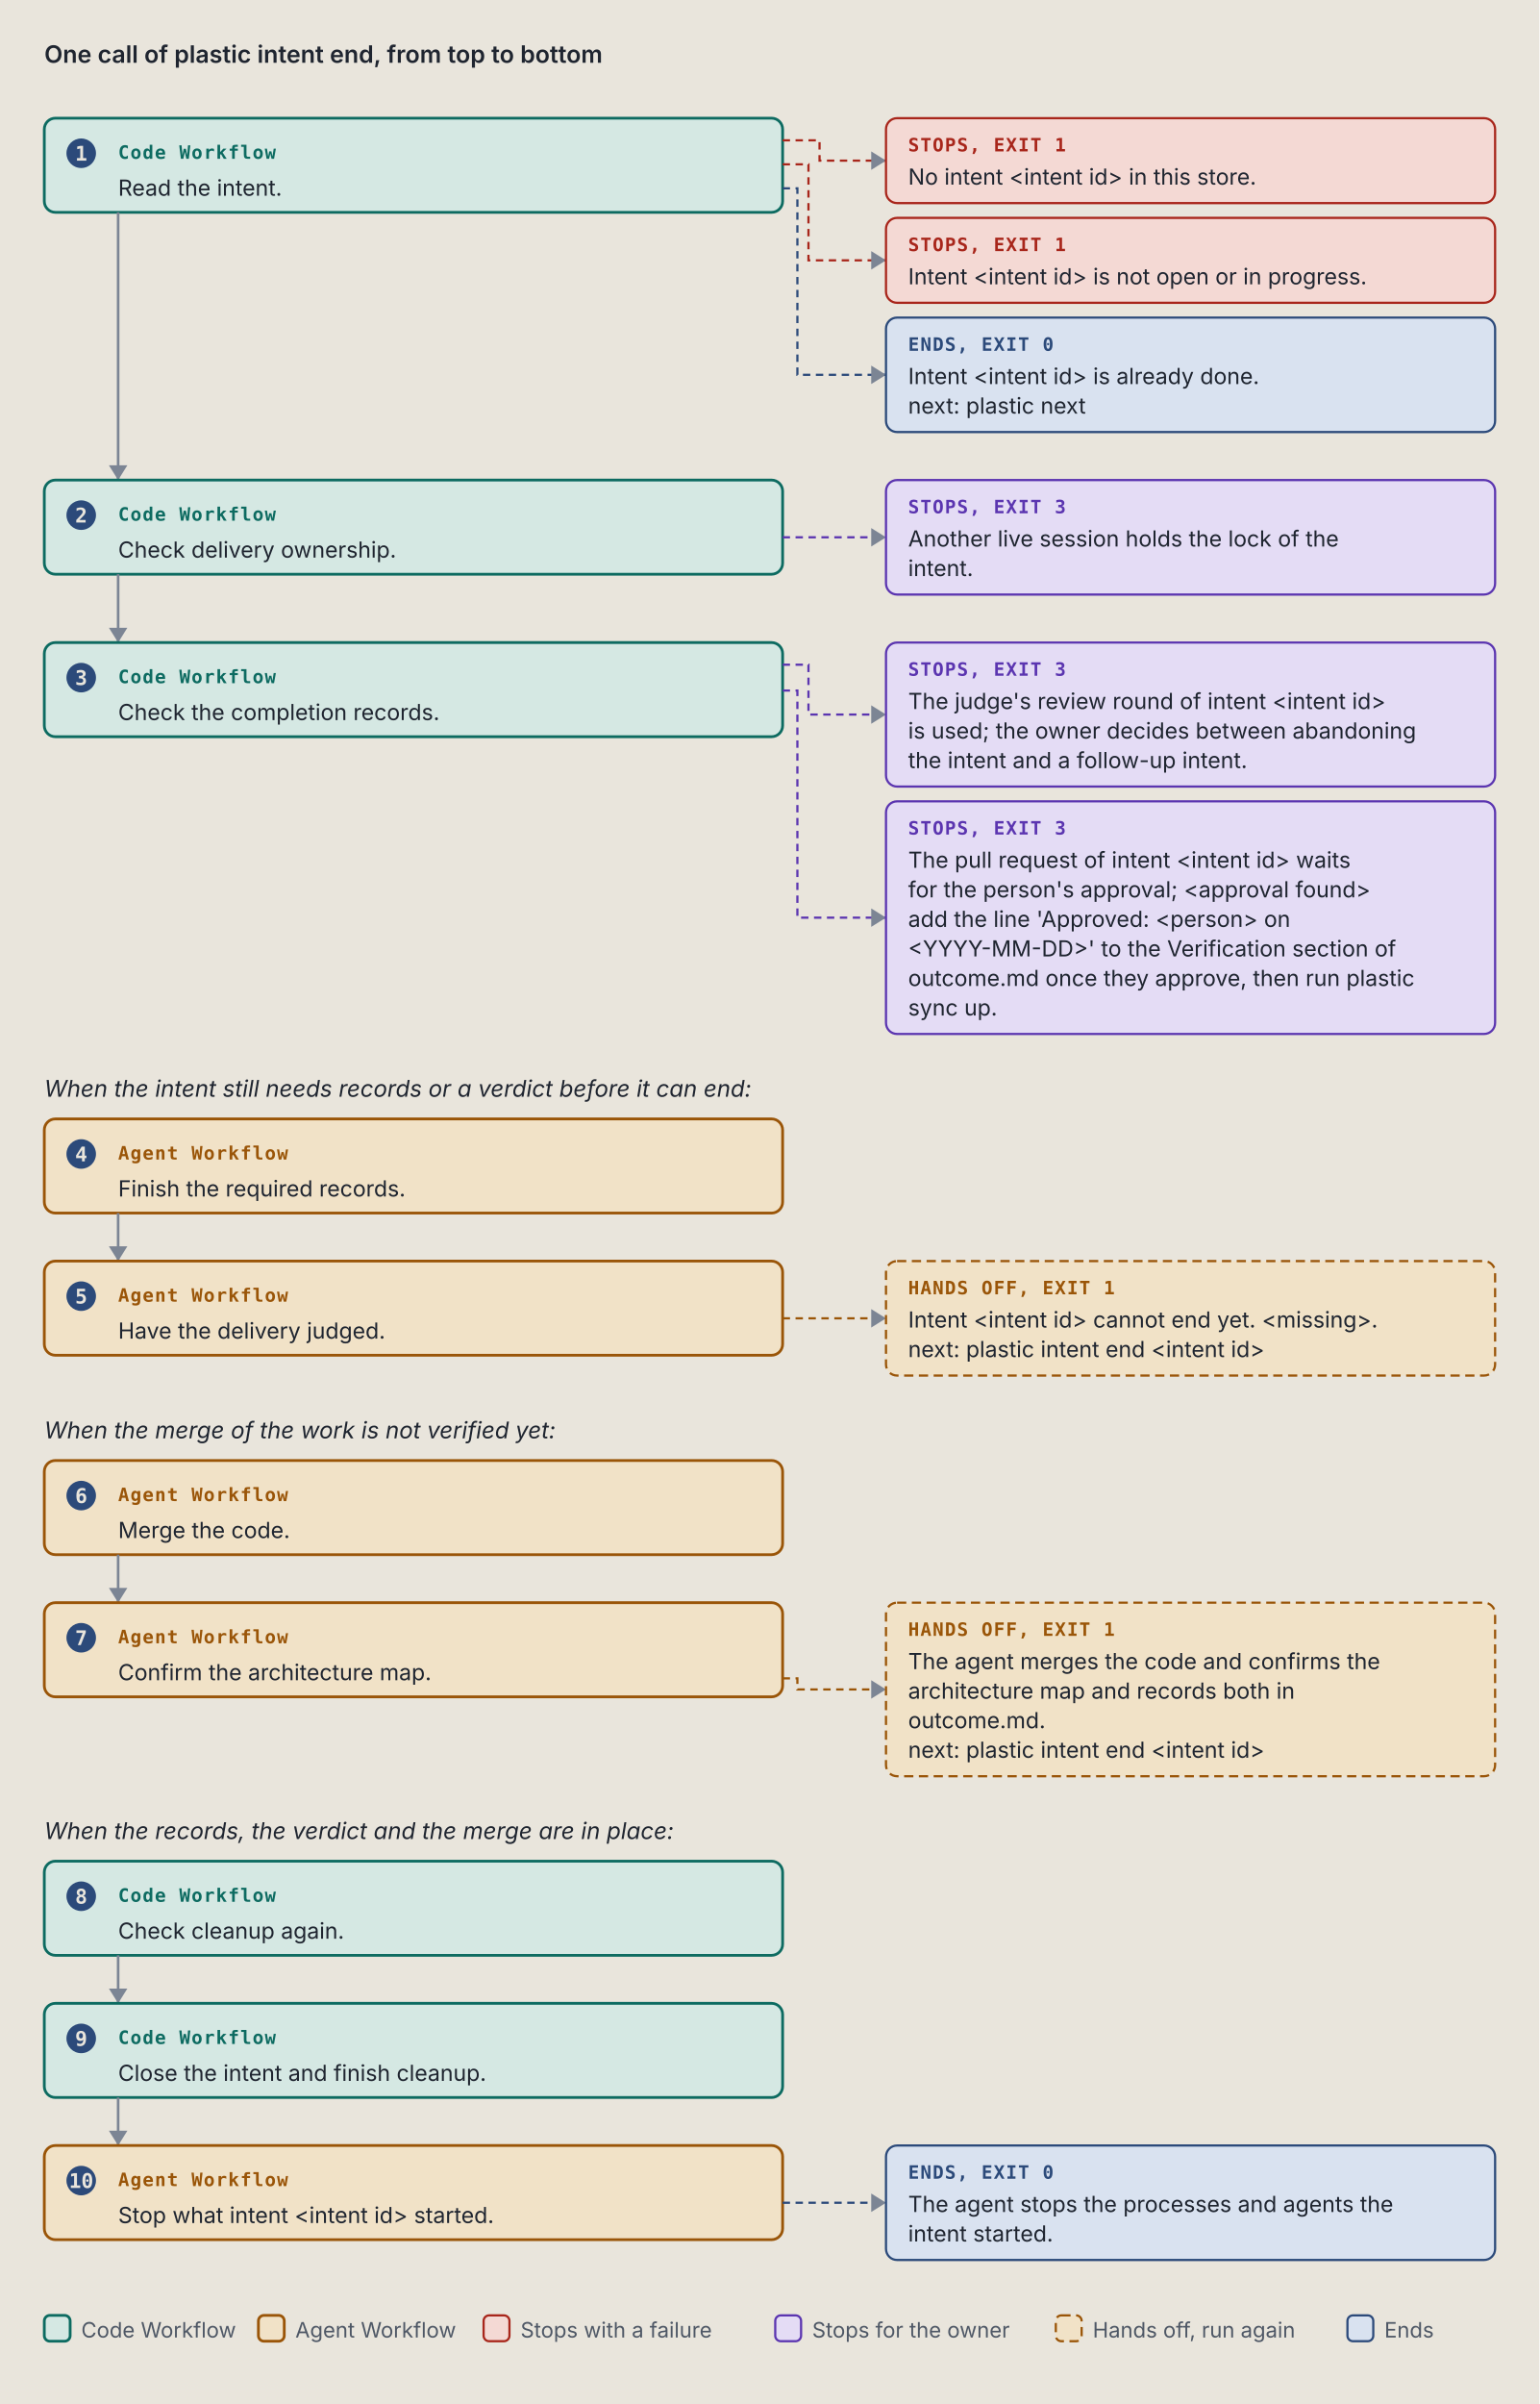
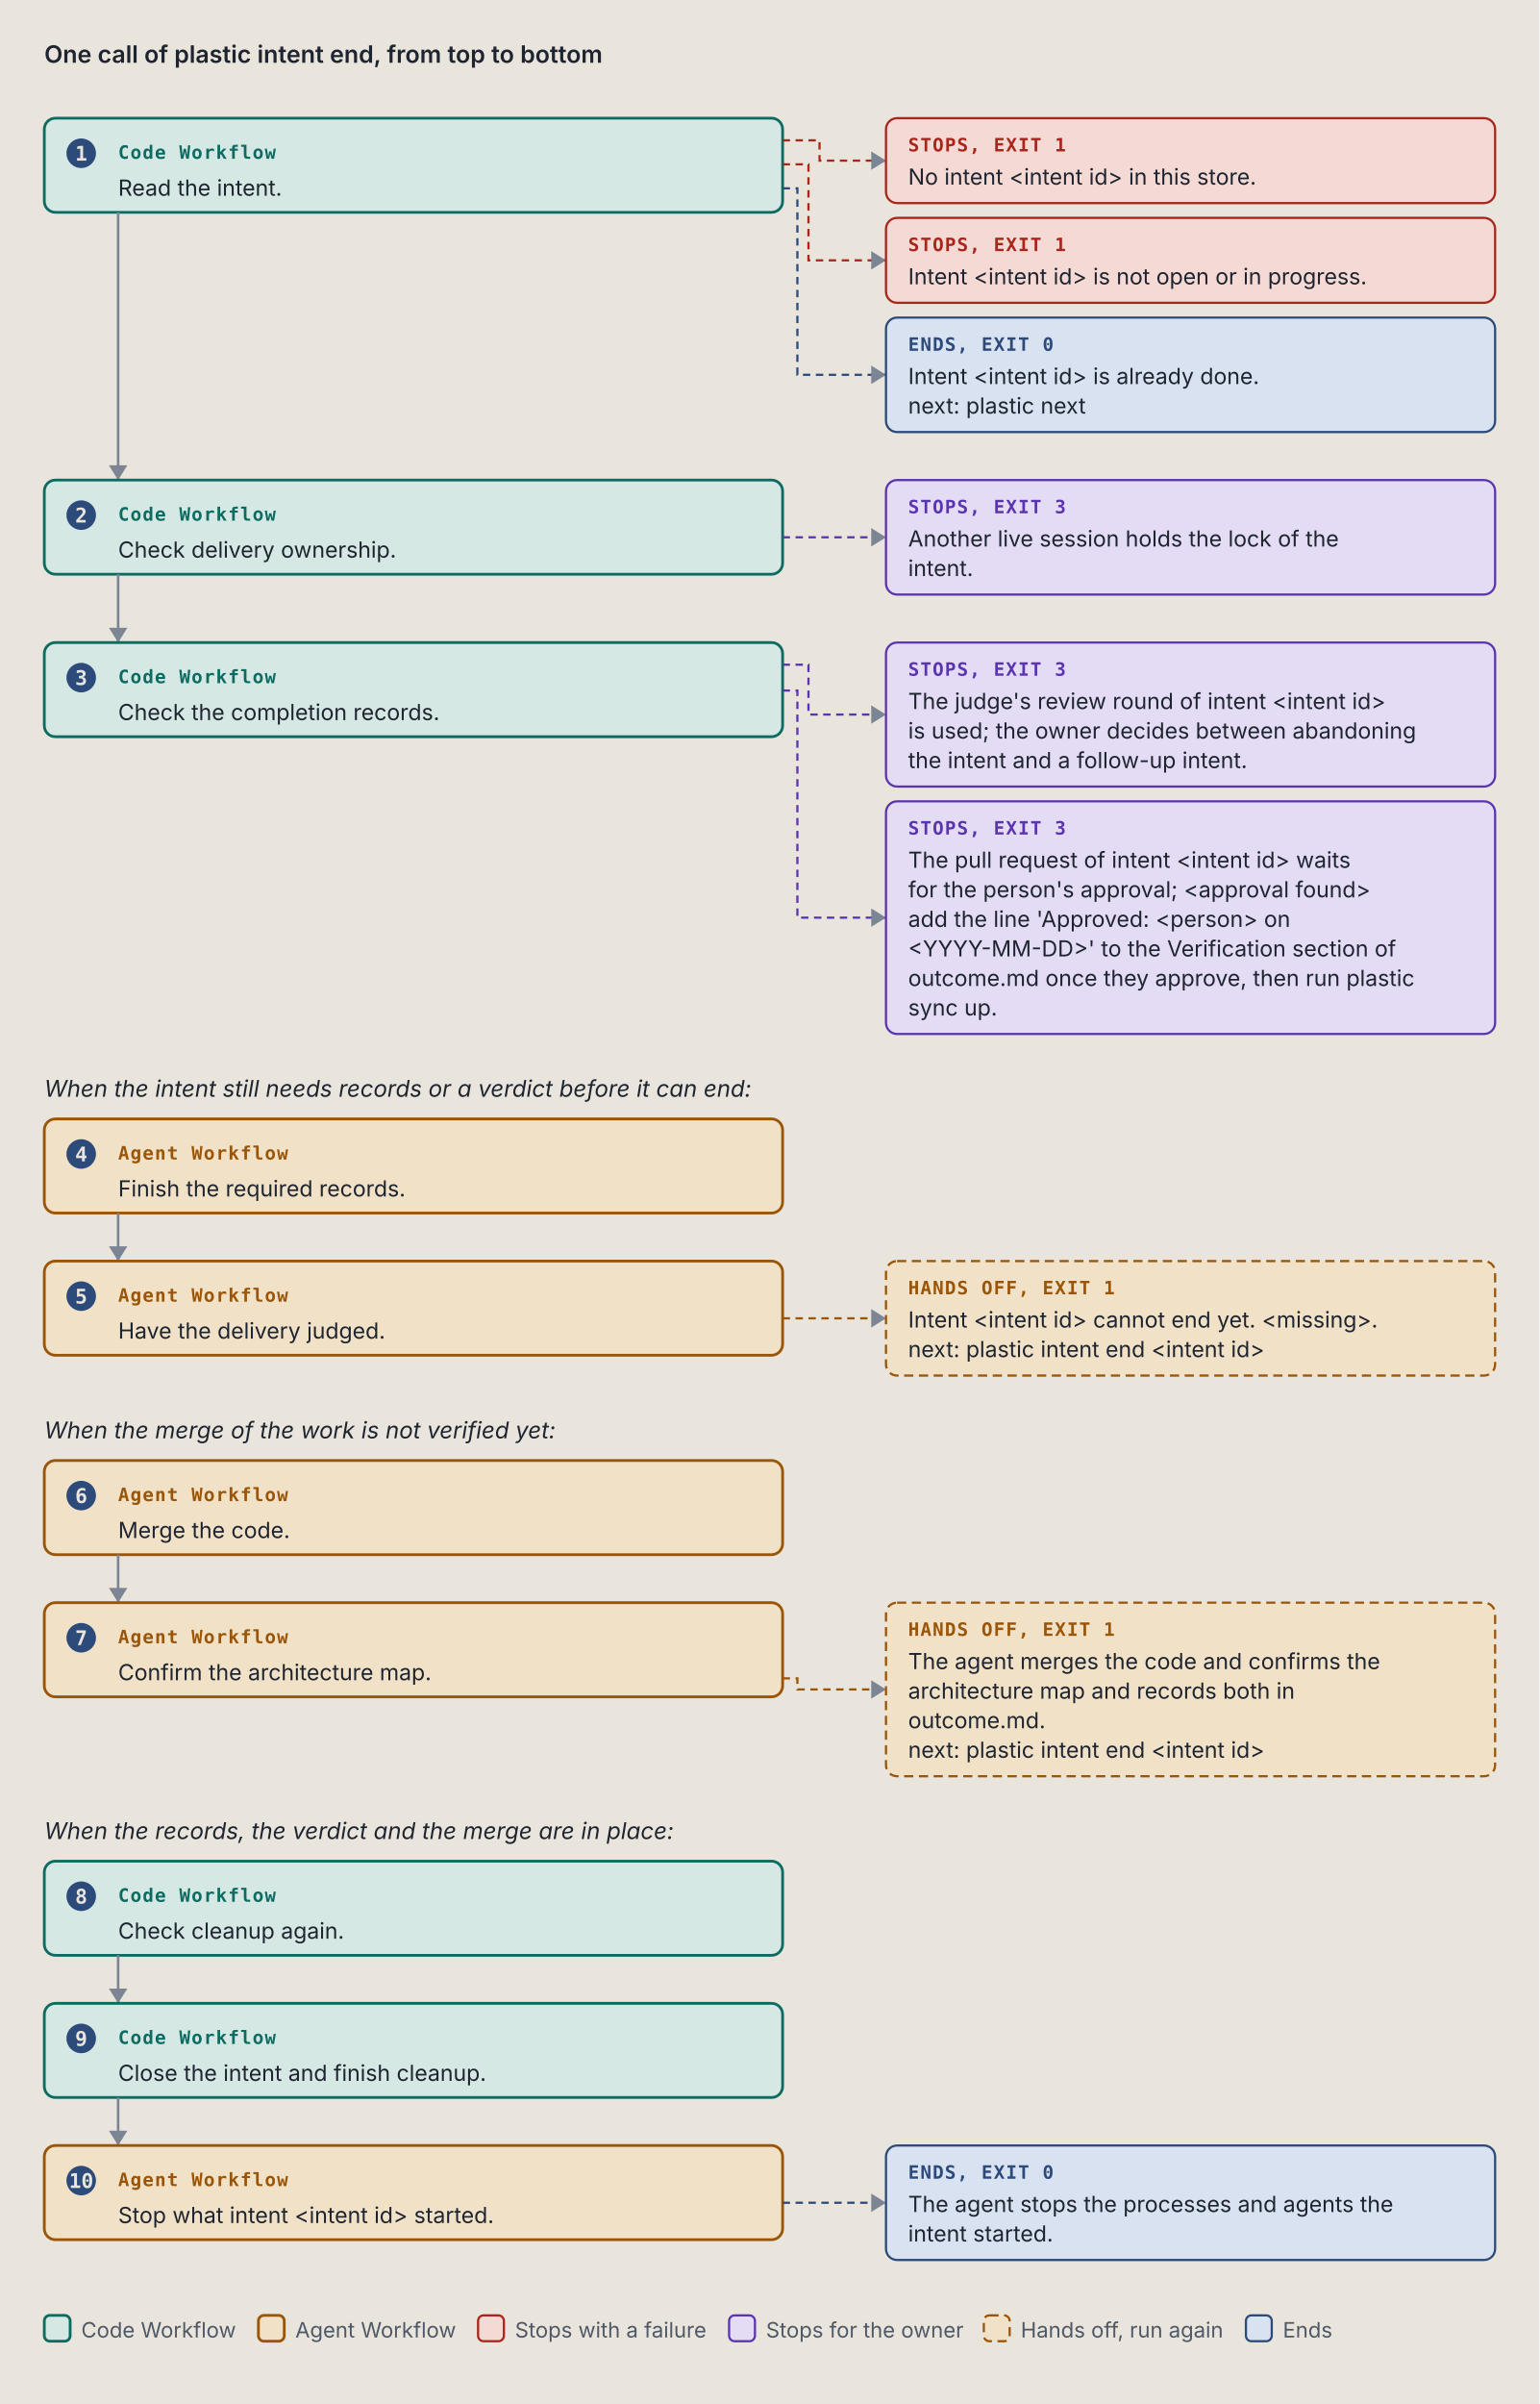
<svg xmlns="http://www.w3.org/2000/svg" viewBox="0 0 834 1302" width="834" height="1302" role="img" xml:space="preserve">
  <style>.ground { fill: #e9e5dc; }
.card { fill: #f4f1ea; stroke: #7c8594; stroke-width: 1; }
.lane-code { fill: #d5e8e3; stroke: #0d6b61; stroke-width: 1.5; }
.lane-agent { fill: #f1e2c7; stroke: #9a5508; stroke-width: 1.5; }
.stop-refusal { fill: #e4dcf5; stroke: #5b35b0; stroke-width: 1.2; }
.stop-failure { fill: #f4d9d4; stroke: #a8261b; stroke-width: 1.2; }
.end { fill: #d9e2f0; stroke: #2c4a7a; stroke-width: 1.2; }
.stop-end { fill: #d9e2f0; stroke: #2c4a7a; stroke-width: 1.2; }
.stop-handoff { fill: #f1e2c7; stroke: #9a5508; stroke-width: 1.2; stroke-dasharray: 5 3; }
.wire-handoff { fill: none; stroke: #9a5508; stroke-width: 1.2; stroke-dasharray: 4 3; }
.wire-end { fill: none; stroke: #2c4a7a; stroke-width: 1.2; stroke-dasharray: 4 3; }
.tag-handoff { fill: #9a5508; }
.k { fill: #4f5866; font: 11.5px "IBM Plex Sans", system-ui, -apple-system, "Segoe UI", sans-serif; }
.way { fill: #1f2530; font: italic 12.5px "IBM Plex Sans", system-ui, -apple-system, "Segoe UI", sans-serif; }
.wire { fill: none; stroke: #7c8594; stroke-width: 1.4; }
.wire-read { fill: none; stroke: #7c8594; stroke-width: 1.4; stroke-dasharray: 5 3; }
.wire-refusal { fill: none; stroke: #5b35b0; stroke-width: 1.2; stroke-dasharray: 4 3; }
.wire-failure { fill: none; stroke: #a8261b; stroke-width: 1.2; stroke-dasharray: 4 3; }
.head { fill: #7c8594; }
.t { fill: #1f2530; font: 12px "IBM Plex Sans", system-ui, -apple-system, "Segoe UI", sans-serif; }
.tb { fill: #1f2530; font: 600 13px "IBM Plex Sans", system-ui, -apple-system, "Segoe UI", sans-serif; }
.tm { fill: #1f2530; font: 11.5px "IBM Plex Mono", ui-monospace, Menlo, Consolas, monospace; }
.tag { font: 600 10px "IBM Plex Mono", ui-monospace, Menlo, Consolas, monospace; letter-spacing: .06em; }
.tag-code { fill: #0d6b61; } .tag-agent { fill: #9a5508; } .tag-refusal { fill: #5b35b0; }
.tag-failure { fill: #a8261b; } .tag-end { fill: #2c4a7a; } .tag-muted { fill: #4f5866; }
.tm.tag-muted { font-size: 10.5px; }
.db { fill: #d9e2f0; stroke: #2c4a7a; stroke-width: 1.2; }
.codebox { fill: #f4f1ea; stroke: #7c8594; stroke-width: 1; }
.cx { fill: #1f2530; font: 12px "IBM Plex Mono", ui-monospace, Menlo, Consolas, monospace; white-space: pre; }
.cx-n { fill: #4f5866; font: 11px "IBM Plex Mono", ui-monospace, Menlo, Consolas, monospace; }
.cx-k { fill: #5b35b0; } .cx-s { fill: #9a5508; } .cx-y { fill: #0d6b61; }
.cx-w { fill: #2c4a7a; font-weight: 600; } .cx-t { fill: #a8261b; } .cx-c { fill: #4f5866; font-style: italic; }
.badge { fill: #2c4a7a; } .badge-t { fill: #e9e5dc; font: 600 11px "IBM Plex Mono", ui-monospace, Menlo, Consolas, monospace; }
.bracket { fill: none; stroke: #2c4a7a; stroke-width: 1.4; }
.term { fill: #16191e; stroke: #7c8594; stroke-width: 1; }
.term-t { fill: #e6e2d8; font: 12px "IBM Plex Mono", ui-monospace, Menlo, Consolas, monospace; }
.term-p { fill: #8fd18f; font: 12px "IBM Plex Mono", ui-monospace, Menlo, Consolas, monospace; }
.term-m { fill: #a3abb6; font: 12px "IBM Plex Mono", ui-monospace, Menlo, Consolas, monospace; }
.big { font: 700 36px "IBM Plex Mono", ui-monospace, Menlo, Consolas, monospace; }

@media (prefers-color-scheme: dark) {
.ground { fill: #171a1f; }
.card { fill: #20242b; stroke: #8a93a2; stroke-width: 1; }
.lane-code { fill: #173a36; stroke: #5cc4b4; stroke-width: 1.5; }
.lane-agent { fill: #3d2e17; stroke: #e5a95a; stroke-width: 1.5; }
.stop-refusal { fill: #2d2445; stroke: #b59cf2; stroke-width: 1.2; }
.stop-failure { fill: #45211e; stroke: #f2958a; stroke-width: 1.2; }
.end { fill: #1f2c42; stroke: #97b6e8; stroke-width: 1.2; }
.stop-end { fill: #1f2c42; stroke: #97b6e8; stroke-width: 1.2; }
.stop-handoff { fill: #3d2e17; stroke: #e5a95a; stroke-width: 1.2; stroke-dasharray: 5 3; }
.wire-handoff { fill: none; stroke: #e5a95a; stroke-width: 1.2; stroke-dasharray: 4 3; }
.wire-end { fill: none; stroke: #97b6e8; stroke-width: 1.2; stroke-dasharray: 4 3; }
.tag-handoff { fill: #e5a95a; }
.k { fill: #b3b9c3; font: 11.5px "IBM Plex Sans", system-ui, -apple-system, "Segoe UI", sans-serif; }
.way { fill: #e8e4da; font: italic 12.5px "IBM Plex Sans", system-ui, -apple-system, "Segoe UI", sans-serif; }
.wire { fill: none; stroke: #8a93a2; stroke-width: 1.4; }
.wire-read { fill: none; stroke: #8a93a2; stroke-width: 1.4; stroke-dasharray: 5 3; }
.wire-refusal { fill: none; stroke: #b59cf2; stroke-width: 1.2; stroke-dasharray: 4 3; }
.wire-failure { fill: none; stroke: #f2958a; stroke-width: 1.2; stroke-dasharray: 4 3; }
.head { fill: #8a93a2; }
.t { fill: #e8e4da; font: 12px "IBM Plex Sans", system-ui, -apple-system, "Segoe UI", sans-serif; }
.tb { fill: #e8e4da; font: 600 13px "IBM Plex Sans", system-ui, -apple-system, "Segoe UI", sans-serif; }
.tm { fill: #e8e4da; font: 11.5px "IBM Plex Mono", ui-monospace, Menlo, Consolas, monospace; }
.tag { font: 600 10px "IBM Plex Mono", ui-monospace, Menlo, Consolas, monospace; letter-spacing: .06em; }
.tag-code { fill: #5cc4b4; } .tag-agent { fill: #e5a95a; } .tag-refusal { fill: #b59cf2; }
.tag-failure { fill: #f2958a; } .tag-end { fill: #97b6e8; } .tag-muted { fill: #b3b9c3; }
.tm.tag-muted { font-size: 10.5px; }
.db { fill: #1f2c42; stroke: #97b6e8; stroke-width: 1.2; }
.codebox { fill: #20242b; stroke: #8a93a2; stroke-width: 1; }
.cx { fill: #e8e4da; font: 12px "IBM Plex Mono", ui-monospace, Menlo, Consolas, monospace; white-space: pre; }
.cx-n { fill: #b3b9c3; font: 11px "IBM Plex Mono", ui-monospace, Menlo, Consolas, monospace; }
.cx-k { fill: #b59cf2; } .cx-s { fill: #e5a95a; } .cx-y { fill: #5cc4b4; }
.cx-w { fill: #97b6e8; font-weight: 600; } .cx-t { fill: #f2958a; } .cx-c { fill: #b3b9c3; font-style: italic; }
.badge { fill: #97b6e8; } .badge-t { fill: #171a1f; font: 600 11px "IBM Plex Mono", ui-monospace, Menlo, Consolas, monospace; }
.bracket { fill: none; stroke: #97b6e8; stroke-width: 1.4; }
.term { fill: #16191e; stroke: #8a93a2; stroke-width: 1; }
.term-t { fill: #e6e2d8; font: 12px "IBM Plex Mono", ui-monospace, Menlo, Consolas, monospace; }
.term-p { fill: #8fd18f; font: 12px "IBM Plex Mono", ui-monospace, Menlo, Consolas, monospace; }
.term-m { fill: #a3abb6; font: 12px "IBM Plex Mono", ui-monospace, Menlo, Consolas, monospace; }
.big { font: 700 36px "IBM Plex Mono", ui-monospace, Menlo, Consolas, monospace; }
}</style>
  <rect width="100%" height="100%" class="ground" />
  <text x="24" y="34" class="tb" text-anchor="start">One call of plastic intent end, from top to bottom</text>
  <rect x="24" y="64" width="400" height="51" rx="6" class="lane-code" />
  <circle cx="44" cy="83" r="8" class="badge" />
  <text x="44" y="87" class="badge-t" text-anchor="middle">1</text>
  <text x="64" y="86" class="tag tag-code" text-anchor="start">Code Workflow</text>
  <text x="64" y="106" class="t" text-anchor="start">Read the intent.</text>
  <path d="M 424 76 L 444 76 L 444 87 L 480 87" class="wire-failure" />
  <path d="M 472 82 L 480 87 L 472 92 Z" class="head" />
  <rect x="480" y="64" width="330" height="46" rx="6" class="stop-failure" />
  <text x="492" y="82" class="tag tag-failure" text-anchor="start">STOPS, EXIT 1</text>
  <text x="492" y="100" class="t" text-anchor="start">No intent &lt;intent id&gt; in this store.</text>
  <path d="M 424 89 L 438 89 L 438 141 L 480 141" class="wire-failure" />
  <path d="M 472 136 L 480 141 L 472 146 Z" class="head" />
  <rect x="480" y="118" width="330" height="46" rx="6" class="stop-failure" />
  <text x="492" y="136" class="tag tag-failure" text-anchor="start">STOPS, EXIT 1</text>
  <text x="492" y="154" class="t" text-anchor="start">Intent &lt;intent id&gt; is not open or in progress.</text>
  <path d="M 424 102 L 432 102 L 432 203 L 480 203" class="wire-end" />
  <path d="M 472 198 L 480 203 L 472 208 Z" class="head" />
  <rect x="480" y="172" width="330" height="62" rx="6" class="stop-end" />
  <text x="492" y="190" class="tag tag-end" text-anchor="start">ENDS, EXIT 0</text>
  <text x="492" y="208" class="t" text-anchor="start">Intent &lt;intent id&gt; is already done.</text>
  <text x="492" y="224" class="t" text-anchor="start">next: plastic next</text>
  <path d="M 64 115 L 64 260" class="wire" />
  <path d="M 59 252 L 64 260 L 69 252 Z" class="head" />
  <rect x="24" y="260" width="400" height="51" rx="6" class="lane-code" />
  <circle cx="44" cy="279" r="8" class="badge" />
  <text x="44" y="283" class="badge-t" text-anchor="middle">2</text>
  <text x="64" y="282" class="tag tag-code" text-anchor="start">Code Workflow</text>
  <text x="64" y="302" class="t" text-anchor="start">Check delivery ownership.</text>
  <path d="M 424 291 L 480 291" class="wire-refusal" />
  <path d="M 472 286 L 480 291 L 472 296 Z" class="head" />
  <rect x="480" y="260" width="330" height="62" rx="6" class="stop-refusal" />
  <text x="492" y="278" class="tag tag-refusal" text-anchor="start">STOPS, EXIT 3</text>
  <text x="492" y="296" class="t" text-anchor="start">Another live session holds the lock of the</text>
  <text x="492" y="312" class="t" text-anchor="start">intent.</text>
  <path d="M 64 311 L 64 348" class="wire" />
  <path d="M 59 340 L 64 348 L 69 340 Z" class="head" />
  <rect x="24" y="348" width="400" height="51" rx="6" class="lane-code" />
  <circle cx="44" cy="367" r="8" class="badge" />
  <text x="44" y="371" class="badge-t" text-anchor="middle">3</text>
  <text x="64" y="370" class="tag tag-code" text-anchor="start">Code Workflow</text>
  <text x="64" y="390" class="t" text-anchor="start">Check the completion records.</text>
  <path d="M 424 360 L 438 360 L 438 387 L 480 387" class="wire-refusal" />
  <path d="M 472 382 L 480 387 L 472 392 Z" class="head" />
  <rect x="480" y="348" width="330" height="78" rx="6" class="stop-refusal" />
  <text x="492" y="366" class="tag tag-refusal" text-anchor="start">STOPS, EXIT 3</text>
  <text x="492" y="384" class="t" text-anchor="start">The judge's review round of intent &lt;intent id&gt;</text>
  <text x="492" y="400" class="t" text-anchor="start">is used; the owner decides between abandoning</text>
  <text x="492" y="416" class="t" text-anchor="start">the intent and a follow-up intent.</text>
  <path d="M 424 374 L 432 374 L 432 497 L 480 497" class="wire-refusal" />
  <path d="M 472 492 L 480 497 L 472 502 Z" class="head" />
  <rect x="480" y="434" width="330" height="126" rx="6" class="stop-refusal" />
  <text x="492" y="452" class="tag tag-refusal" text-anchor="start">STOPS, EXIT 3</text>
  <text x="492" y="470" class="t" text-anchor="start">The pull request of intent &lt;intent id&gt; waits</text>
  <text x="492" y="486" class="t" text-anchor="start">for the person's approval; &lt;approval found&gt;</text>
  <text x="492" y="502" class="t" text-anchor="start">add the line 'Approved: &lt;person&gt; on</text>
  <text x="492" y="518" class="t" text-anchor="start">&lt;YYYY-MM-DD&gt;' to the Verification section of</text>
  <text x="492" y="534" class="t" text-anchor="start">outcome.md once they approve, then run plastic</text>
  <text x="492" y="550" class="t" text-anchor="start">sync up.</text>
  <text x="24" y="594" class="way" text-anchor="start">When the intent still needs records or a verdict before it can end:</text>
  <rect x="24" y="606" width="400" height="51" rx="6" class="lane-agent" />
  <circle cx="44" cy="625" r="8" class="badge" />
  <text x="44" y="629" class="badge-t" text-anchor="middle">4</text>
  <text x="64" y="628" class="tag tag-agent" text-anchor="start">Agent Workflow</text>
  <text x="64" y="648" class="t" text-anchor="start">Finish the required records.</text>
  <path d="M 64 657 L 64 683" class="wire" />
  <path d="M 59 675 L 64 683 L 69 675 Z" class="head" />
  <rect x="24" y="683" width="400" height="51" rx="6" class="lane-agent" />
  <circle cx="44" cy="702" r="8" class="badge" />
  <text x="44" y="706" class="badge-t" text-anchor="middle">5</text>
  <text x="64" y="705" class="tag tag-agent" text-anchor="start">Agent Workflow</text>
  <text x="64" y="725" class="t" text-anchor="start">Have the delivery judged.</text>
  <path d="M 424 714 L 480 714" class="wire-handoff" />
  <path d="M 472 709 L 480 714 L 472 719 Z" class="head" />
  <rect x="480" y="683" width="330" height="62" rx="6" class="stop-handoff" />
  <text x="492" y="701" class="tag tag-handoff" text-anchor="start">HANDS OFF, EXIT 1</text>
  <text x="492" y="719" class="t" text-anchor="start">Intent &lt;intent id&gt; cannot end yet. &lt;missing&gt;.</text>
  <text x="492" y="735" class="t" text-anchor="start">next: plastic intent end &lt;intent id&gt;</text>
  <text x="24" y="779" class="way" text-anchor="start">When the merge of the work is not verified yet:</text>
  <rect x="24" y="791" width="400" height="51" rx="6" class="lane-agent" />
  <circle cx="44" cy="810" r="8" class="badge" />
  <text x="44" y="814" class="badge-t" text-anchor="middle">6</text>
  <text x="64" y="813" class="tag tag-agent" text-anchor="start">Agent Workflow</text>
  <text x="64" y="833" class="t" text-anchor="start">Merge the code.</text>
  <path d="M 64 842 L 64 868" class="wire" />
  <path d="M 59 860 L 64 868 L 69 860 Z" class="head" />
  <rect x="24" y="868" width="400" height="51" rx="6" class="lane-agent" />
  <circle cx="44" cy="887" r="8" class="badge" />
  <text x="44" y="891" class="badge-t" text-anchor="middle">7</text>
  <text x="64" y="890" class="tag tag-agent" text-anchor="start">Agent Workflow</text>
  <text x="64" y="910" class="t" text-anchor="start">Confirm the architecture map.</text>
  <path d="M 424 909 L 432 909 L 432 915 L 480 915" class="wire-handoff" />
  <path d="M 472 910 L 480 915 L 472 920 Z" class="head" />
  <rect x="480" y="868" width="330" height="94" rx="6" class="stop-handoff" />
  <text x="492" y="886" class="tag tag-handoff" text-anchor="start">HANDS OFF, EXIT 1</text>
  <text x="492" y="904" class="t" text-anchor="start">The agent merges the code and confirms the</text>
  <text x="492" y="920" class="t" text-anchor="start">architecture map and records both in</text>
  <text x="492" y="936" class="t" text-anchor="start">outcome.md.</text>
  <text x="492" y="952" class="t" text-anchor="start">next: plastic intent end &lt;intent id&gt;</text>
  <text x="24" y="996" class="way" text-anchor="start">When the records, the verdict and the merge are in place:</text>
  <rect x="24" y="1008" width="400" height="51" rx="6" class="lane-code" />
  <circle cx="44" cy="1027" r="8" class="badge" />
  <text x="44" y="1031" class="badge-t" text-anchor="middle">8</text>
  <text x="64" y="1030" class="tag tag-code" text-anchor="start">Code Workflow</text>
  <text x="64" y="1050" class="t" text-anchor="start">Check cleanup again.</text>
  <path d="M 64 1059 L 64 1085" class="wire" />
  <path d="M 59 1077 L 64 1085 L 69 1077 Z" class="head" />
  <rect x="24" y="1085" width="400" height="51" rx="6" class="lane-code" />
  <circle cx="44" cy="1104" r="8" class="badge" />
  <text x="44" y="1108" class="badge-t" text-anchor="middle">9</text>
  <text x="64" y="1107" class="tag tag-code" text-anchor="start">Code Workflow</text>
  <text x="64" y="1127" class="t" text-anchor="start">Close the intent and finish cleanup.</text>
  <path d="M 64 1136 L 64 1162" class="wire" />
  <path d="M 59 1154 L 64 1162 L 69 1154 Z" class="head" />
  <rect x="24" y="1162" width="400" height="51" rx="6" class="lane-agent" />
  <circle cx="44" cy="1181" r="8" class="badge" />
  <text x="44" y="1185" class="badge-t" text-anchor="middle">10</text>
  <text x="64" y="1184" class="tag tag-agent" text-anchor="start">Agent Workflow</text>
  <text x="64" y="1204" class="t" text-anchor="start">Stop what intent &lt;intent id&gt; started.</text>
  <path d="M 424 1193 L 480 1193" class="wire-end" />
  <path d="M 472 1188 L 480 1193 L 472 1198 Z" class="head" />
  <rect x="480" y="1162" width="330" height="62" rx="6" class="stop-end" />
  <text x="492" y="1180" class="tag tag-end" text-anchor="start">ENDS, EXIT 0</text>
  <text x="492" y="1198" class="t" text-anchor="start">The agent stops the processes and agents the</text>
  <text x="492" y="1214" class="t" text-anchor="start">intent started.</text>
  <rect x="24" y="1254" width="14" height="14" rx="3" class="lane-code" />
  <text x="44" y="1266" class="k" text-anchor="start">Code Workflow</text>
  <rect x="140" y="1254" width="14" height="14" rx="3" class="lane-agent" />
  <text x="160" y="1266" class="k" text-anchor="start">Agent Workflow</text>
-   <rect x="262" y="1254" width="14" height="14" rx="3" class="stop-failure" />
-   <text x="282" y="1266" class="k" text-anchor="start">Stops with a failure</text>
-   <rect x="420" y="1254" width="14" height="14" rx="3" class="stop-refusal" />
-   <text x="440" y="1266" class="k" text-anchor="start">Stops for the owner</text>
-   <rect x="572" y="1254" width="14" height="14" rx="3" class="stop-handoff" />
-   <text x="592" y="1266" class="k" text-anchor="start">Hands off, run again</text>
-   <rect x="730" y="1254" width="14" height="14" rx="3" class="stop-end" />
-   <text x="750" y="1266" class="k" text-anchor="start">Ends</text>
+   <rect x="259" y="1254" width="14" height="14" rx="3" class="stop-failure" />
+   <text x="279" y="1266" class="k" text-anchor="start">Stops with a failure</text>
+   <rect x="395" y="1254" width="14" height="14" rx="3" class="stop-refusal" />
+   <text x="415" y="1266" class="k" text-anchor="start">Stops for the owner</text>
+   <rect x="533" y="1254" width="14" height="14" rx="3" class="stop-handoff" />
+   <text x="553" y="1266" class="k" text-anchor="start">Hands off, run again</text>
+   <rect x="675" y="1254" width="14" height="14" rx="3" class="stop-end" />
+   <text x="695" y="1266" class="k" text-anchor="start">Ends</text>
</svg>
